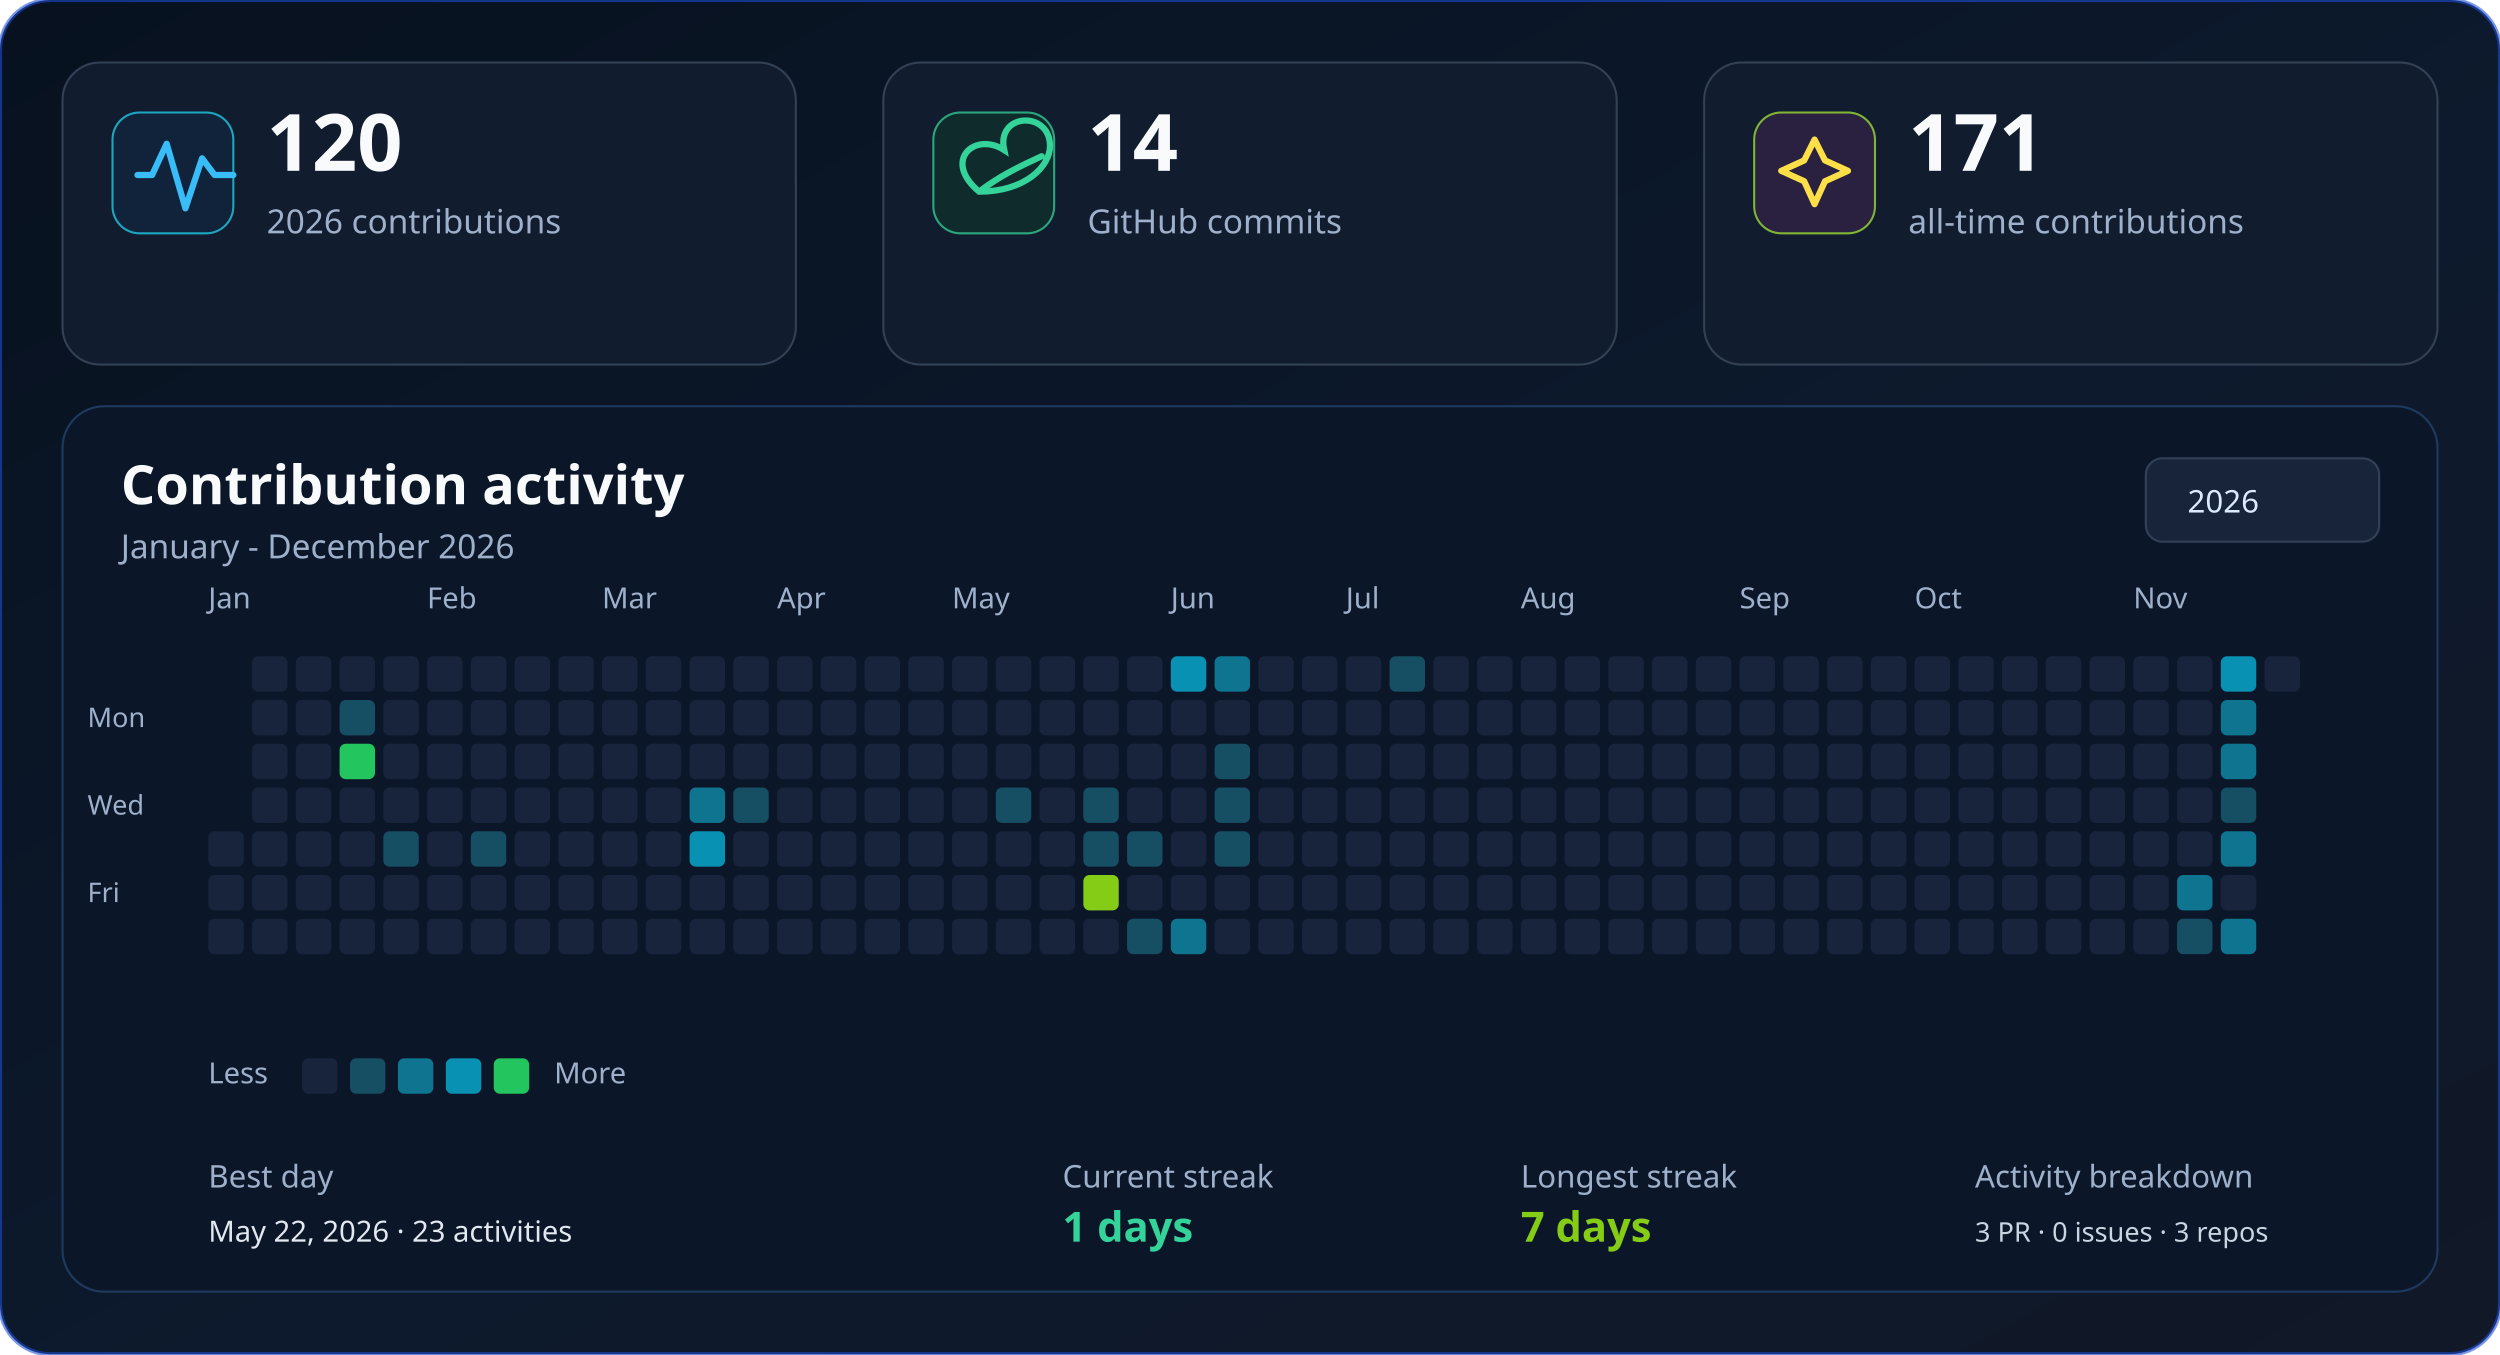
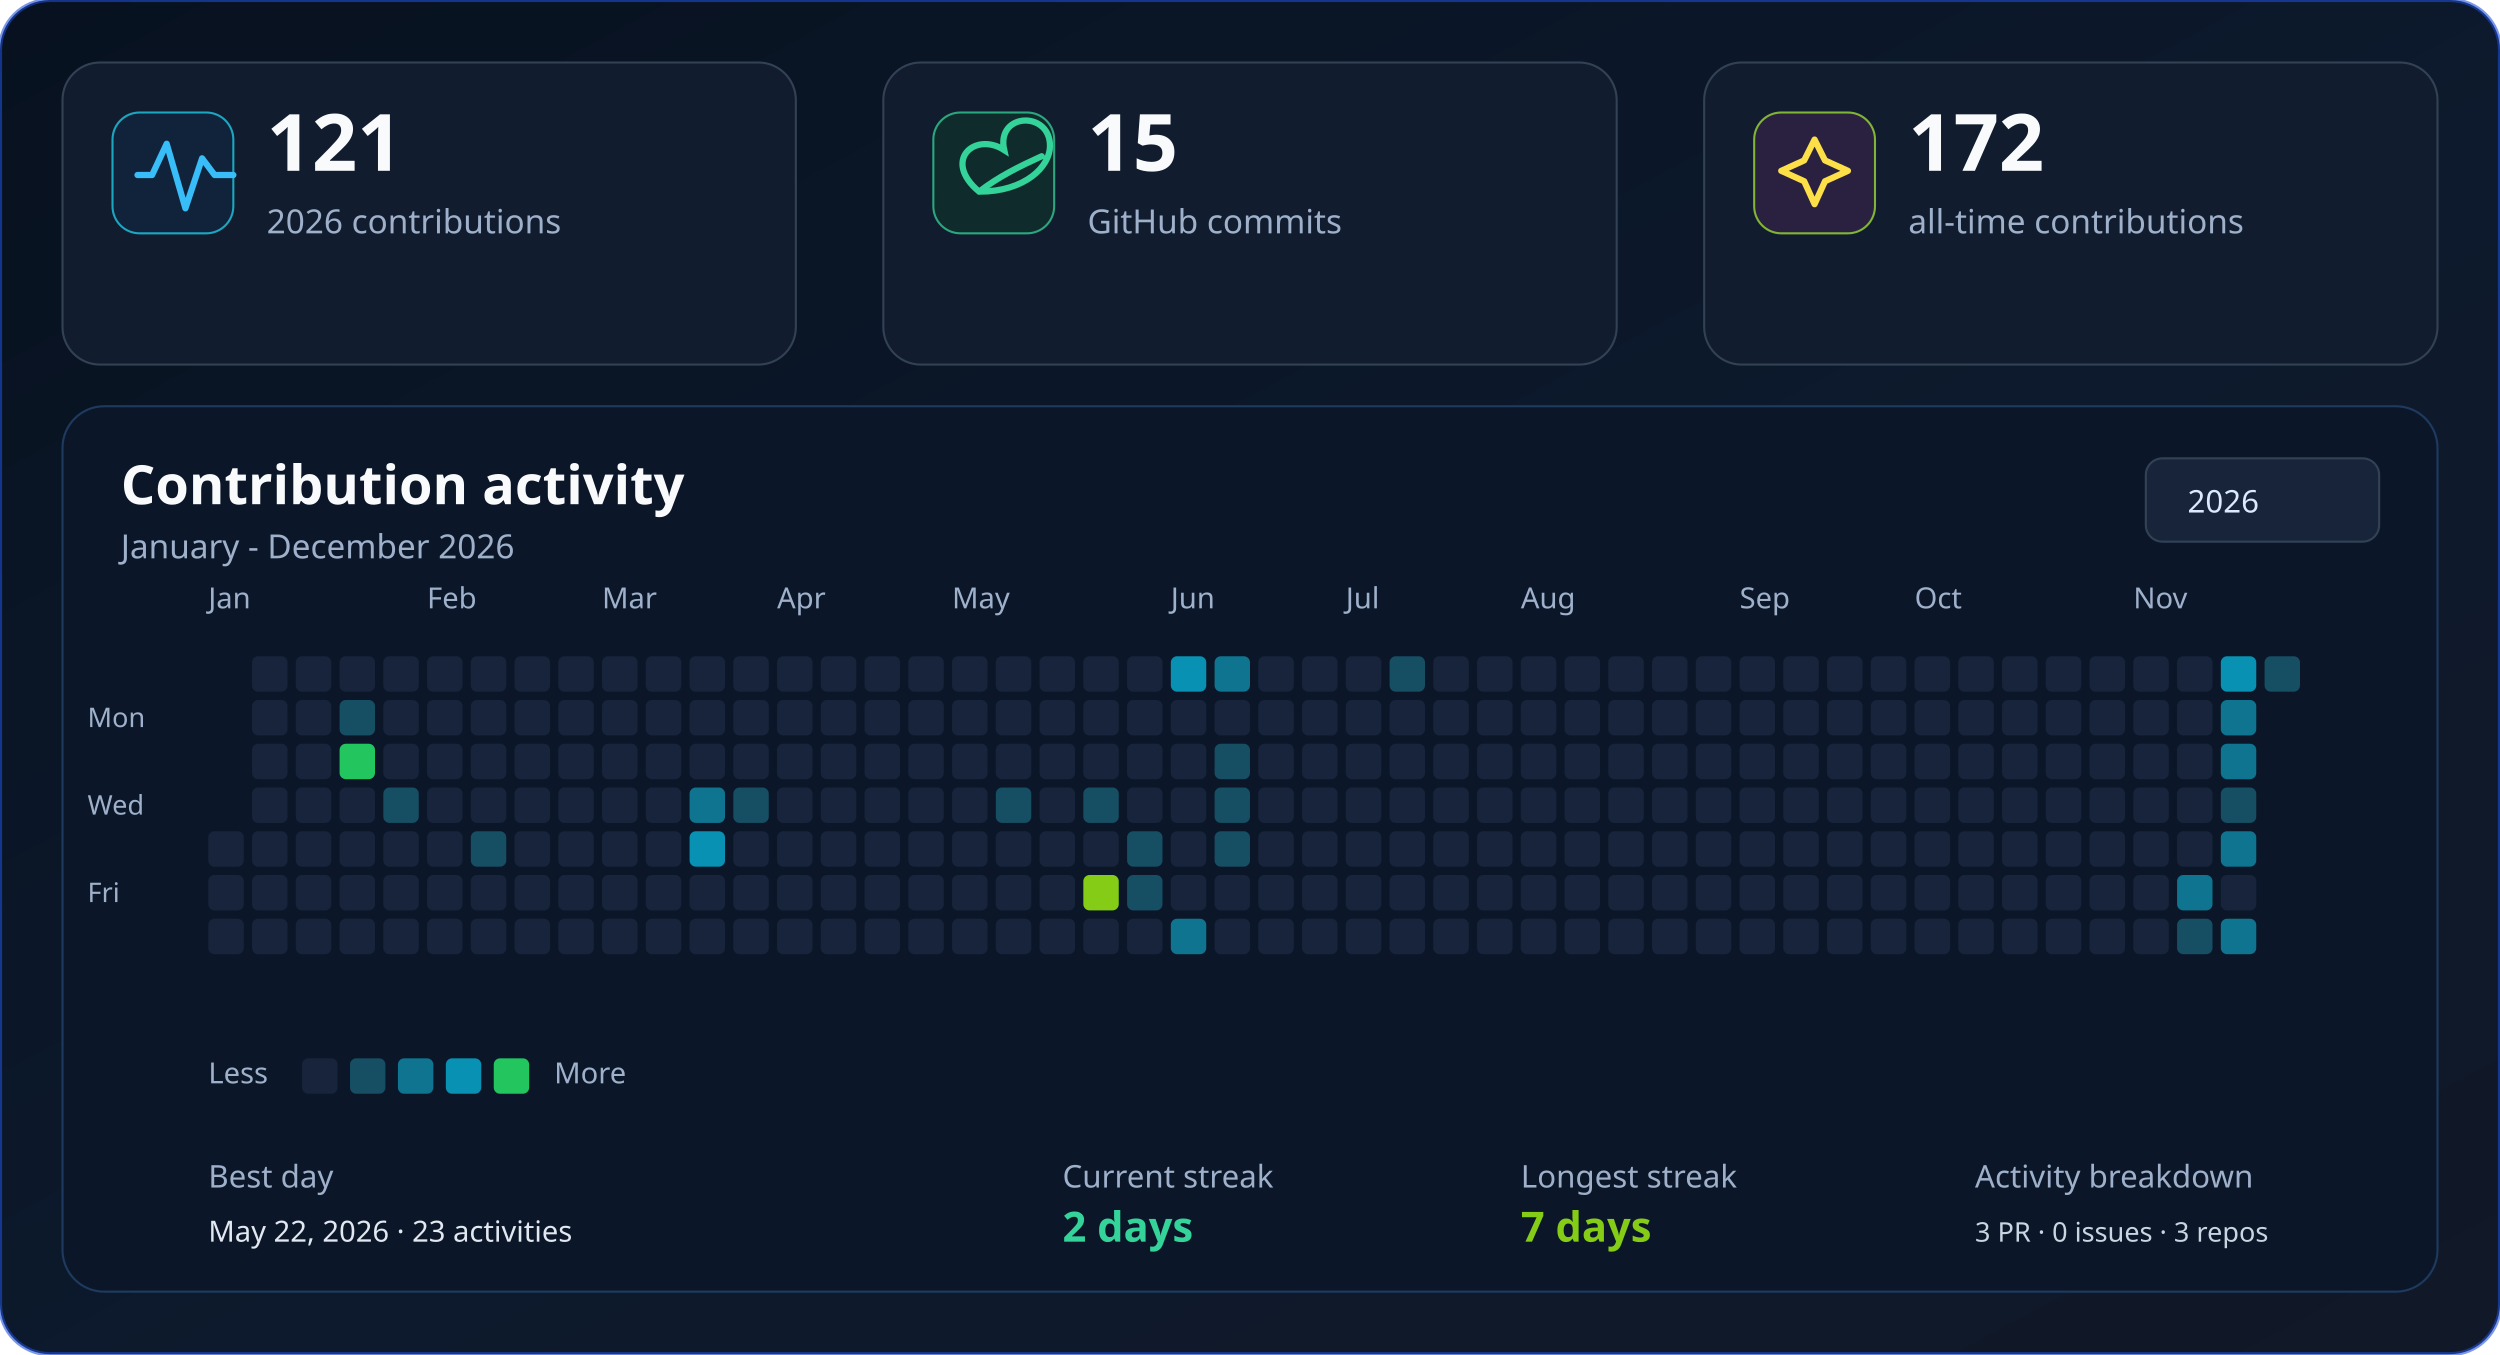
<svg xmlns="http://www.w3.org/2000/svg" width="1200" height="650" viewBox="0 0 1200 650" role="img" aria-labelledby="title desc">
  <defs>
    <linearGradient id="background" x1="0" y1="0" x2="1" y2="1">
      <stop stop-color="#07111f" />
      <stop offset=".55" stop-color="#0d1a2d" />
      <stop offset="1" stop-color="#111827" />
    </linearGradient>
    <linearGradient id="cyan" x1="0" y1="0" x2="1" y2="1">
      <stop stop-color="#22d3ee" />
      <stop offset="1" stop-color="#3b82f6" />
    </linearGradient>
  </defs>
  <rect width="1200" height="650" rx="24" fill="url(#background)" stroke="#1d4ed8" stroke-opacity=".58" stroke-width="2" />
  <g>
    <rect x="30" y="30" width="352" height="145" rx="18" fill="#111c2e" stroke="#334155" />
    <rect x="424" y="30" width="352" height="145" rx="18" fill="#111c2e" stroke="#334155" />
    <rect x="818" y="30" width="352" height="145" rx="18" fill="#111c2e" stroke="#334155" />
    <rect x="54" y="54" width="58" height="58" rx="13" fill="#10233a" stroke="#22d3ee" stroke-opacity=".75" />
    <path d="M66 84h7l7-15 9 31 8-24 6 8h9" fill="none" stroke="#38bdf8" stroke-width="3" stroke-linecap="round" stroke-linejoin="round" />
-     <text x="128" y="82" fill="#f8fafc" font-family="system-ui,sans-serif" font-size="38" font-weight="800">120</text>
+     <text x="128" y="82" fill="#f8fafc" font-family="system-ui,sans-serif" font-size="38" font-weight="800">121</text>
    <text x="128" y="112" fill="#9fb0ca" font-family="system-ui,sans-serif" font-size="16">2026 contributions</text>
    <rect x="448" y="54" width="58" height="58" rx="13" fill="#102b2b" stroke="#34d399" stroke-opacity=".75" />
    <path d="M470 92c-18-15-2-29 12-20-4-18 22-19 22-2 0 10-12 22-34 22zm0 0c9-7 19-12 30-17" fill="none" stroke="#34d399" stroke-width="3" stroke-linecap="round" />
-     <text x="522" y="82" fill="#f8fafc" font-family="system-ui,sans-serif" font-size="38" font-weight="800">14</text>
+     <text x="522" y="82" fill="#f8fafc" font-family="system-ui,sans-serif" font-size="38" font-weight="800">15</text>
    <text x="522" y="112" fill="#9fb0ca" font-family="system-ui,sans-serif" font-size="16">GitHub commits</text>
    <rect x="842" y="54" width="58" height="58" rx="13" fill="#2a2140" stroke="#a3e635" stroke-opacity=".75" />
    <path d="M871 67l5 10 11 5-11 5-5 11-5-11-11-5 11-5z" fill="none" stroke="#fde047" stroke-width="3" stroke-linejoin="round" />
-     <text x="916" y="82" fill="#f8fafc" font-family="system-ui,sans-serif" font-size="38" font-weight="800">171</text>
+     <text x="916" y="82" fill="#f8fafc" font-family="system-ui,sans-serif" font-size="38" font-weight="800">172</text>
    <text x="916" y="112" fill="#9fb0ca" font-family="system-ui,sans-serif" font-size="16">all-time contributions</text>
  </g>
  <rect x="30" y="195" width="1140" height="425" rx="20" fill="#0b1729" stroke="#1e3a5f" />
  <text x="58" y="242" fill="#f8fafc" font-family="system-ui,sans-serif" font-size="26" font-weight="800">Contribution activity</text>
  <text x="58" y="268" fill="#9fb0ca" font-family="system-ui,sans-serif" font-size="16">January - December 2026</text>
  <rect x="1030" y="220" width="112" height="40" rx="8" fill="#17243a" stroke="#334155" />
  <text x="1050" y="246" fill="#dbeafe" font-family="system-ui,sans-serif" font-size="15">2026</text>
  <text x="100" y="292" fill="#9fb0ca" font-family="system-ui,sans-serif" font-size="14">Jan</text>
  <text x="205" y="292" fill="#9fb0ca" font-family="system-ui,sans-serif" font-size="14">Feb</text>
  <text x="289" y="292" fill="#9fb0ca" font-family="system-ui,sans-serif" font-size="14">Mar</text>
  <text x="373" y="292" fill="#9fb0ca" font-family="system-ui,sans-serif" font-size="14">Apr</text>
  <text x="457" y="292" fill="#9fb0ca" font-family="system-ui,sans-serif" font-size="14">May</text>
  <text x="562" y="292" fill="#9fb0ca" font-family="system-ui,sans-serif" font-size="14">Jun</text>
  <text x="646" y="292" fill="#9fb0ca" font-family="system-ui,sans-serif" font-size="14">Jul</text>
  <text x="730" y="292" fill="#9fb0ca" font-family="system-ui,sans-serif" font-size="14">Aug</text>
  <text x="835" y="292" fill="#9fb0ca" font-family="system-ui,sans-serif" font-size="14">Sep</text>
  <text x="919" y="292" fill="#9fb0ca" font-family="system-ui,sans-serif" font-size="14">Oct</text>
  <text x="1024" y="292" fill="#9fb0ca" font-family="system-ui,sans-serif" font-size="14">Nov</text>
  <text x="42" y="349" fill="#9fb0ca" font-family="system-ui,sans-serif" font-size="13">Mon</text>
  <text x="42" y="391" fill="#9fb0ca" font-family="system-ui,sans-serif" font-size="13">Wed</text>
  <text x="42" y="433" fill="#9fb0ca" font-family="system-ui,sans-serif" font-size="13">Fri</text>
  <rect x="100" y="399" width="17" height="17" rx="3" fill="#18243b" />
  <rect x="100" y="420" width="17" height="17" rx="3" fill="#18243b" />
  <rect x="100" y="441" width="17" height="17" rx="3" fill="#18243b" />
  <rect x="121" y="315" width="17" height="17" rx="3" fill="#18243b" />
  <rect x="121" y="336" width="17" height="17" rx="3" fill="#18243b" />
  <rect x="121" y="357" width="17" height="17" rx="3" fill="#18243b" />
  <rect x="121" y="378" width="17" height="17" rx="3" fill="#18243b" />
  <rect x="121" y="399" width="17" height="17" rx="3" fill="#18243b" />
  <rect x="121" y="420" width="17" height="17" rx="3" fill="#18243b" />
  <rect x="121" y="441" width="17" height="17" rx="3" fill="#18243b" />
  <rect x="142" y="315" width="17" height="17" rx="3" fill="#18243b" />
  <rect x="142" y="336" width="17" height="17" rx="3" fill="#18243b" />
  <rect x="142" y="357" width="17" height="17" rx="3" fill="#18243b" />
  <rect x="142" y="378" width="17" height="17" rx="3" fill="#18243b" />
  <rect x="142" y="399" width="17" height="17" rx="3" fill="#18243b" />
  <rect x="142" y="420" width="17" height="17" rx="3" fill="#18243b" />
  <rect x="142" y="441" width="17" height="17" rx="3" fill="#18243b" />
  <rect x="163" y="315" width="17" height="17" rx="3" fill="#18243b" />
  <rect x="163" y="336" width="17" height="17" rx="3" fill="#164e63" />
  <rect x="163" y="357" width="17" height="17" rx="3" fill="#22c55e" />
  <rect x="163" y="378" width="17" height="17" rx="3" fill="#18243b" />
  <rect x="163" y="399" width="17" height="17" rx="3" fill="#18243b" />
  <rect x="163" y="420" width="17" height="17" rx="3" fill="#18243b" />
  <rect x="163" y="441" width="17" height="17" rx="3" fill="#18243b" />
  <rect x="184" y="315" width="17" height="17" rx="3" fill="#18243b" />
  <rect x="184" y="336" width="17" height="17" rx="3" fill="#18243b" />
  <rect x="184" y="357" width="17" height="17" rx="3" fill="#18243b" />
-   <rect x="184" y="378" width="17" height="17" rx="3" fill="#18243b" />
-   <rect x="184" y="399" width="17" height="17" rx="3" fill="#164e63" />
+   <rect x="184" y="378" width="17" height="17" rx="3" fill="#164e63" />
+   <rect x="184" y="399" width="17" height="17" rx="3" fill="#18243b" />
  <rect x="184" y="420" width="17" height="17" rx="3" fill="#18243b" />
  <rect x="184" y="441" width="17" height="17" rx="3" fill="#18243b" />
  <rect x="205" y="315" width="17" height="17" rx="3" fill="#18243b" />
  <rect x="205" y="336" width="17" height="17" rx="3" fill="#18243b" />
  <rect x="205" y="357" width="17" height="17" rx="3" fill="#18243b" />
  <rect x="205" y="378" width="17" height="17" rx="3" fill="#18243b" />
  <rect x="205" y="399" width="17" height="17" rx="3" fill="#18243b" />
  <rect x="205" y="420" width="17" height="17" rx="3" fill="#18243b" />
  <rect x="205" y="441" width="17" height="17" rx="3" fill="#18243b" />
  <rect x="226" y="315" width="17" height="17" rx="3" fill="#18243b" />
  <rect x="226" y="336" width="17" height="17" rx="3" fill="#18243b" />
  <rect x="226" y="357" width="17" height="17" rx="3" fill="#18243b" />
  <rect x="226" y="378" width="17" height="17" rx="3" fill="#18243b" />
  <rect x="226" y="399" width="17" height="17" rx="3" fill="#164e63" />
  <rect x="226" y="420" width="17" height="17" rx="3" fill="#18243b" />
  <rect x="226" y="441" width="17" height="17" rx="3" fill="#18243b" />
  <rect x="247" y="315" width="17" height="17" rx="3" fill="#18243b" />
  <rect x="247" y="336" width="17" height="17" rx="3" fill="#18243b" />
  <rect x="247" y="357" width="17" height="17" rx="3" fill="#18243b" />
  <rect x="247" y="378" width="17" height="17" rx="3" fill="#18243b" />
  <rect x="247" y="399" width="17" height="17" rx="3" fill="#18243b" />
  <rect x="247" y="420" width="17" height="17" rx="3" fill="#18243b" />
  <rect x="247" y="441" width="17" height="17" rx="3" fill="#18243b" />
  <rect x="268" y="315" width="17" height="17" rx="3" fill="#18243b" />
  <rect x="268" y="336" width="17" height="17" rx="3" fill="#18243b" />
  <rect x="268" y="357" width="17" height="17" rx="3" fill="#18243b" />
  <rect x="268" y="378" width="17" height="17" rx="3" fill="#18243b" />
  <rect x="268" y="399" width="17" height="17" rx="3" fill="#18243b" />
  <rect x="268" y="420" width="17" height="17" rx="3" fill="#18243b" />
  <rect x="268" y="441" width="17" height="17" rx="3" fill="#18243b" />
  <rect x="289" y="315" width="17" height="17" rx="3" fill="#18243b" />
  <rect x="289" y="336" width="17" height="17" rx="3" fill="#18243b" />
  <rect x="289" y="357" width="17" height="17" rx="3" fill="#18243b" />
  <rect x="289" y="378" width="17" height="17" rx="3" fill="#18243b" />
  <rect x="289" y="399" width="17" height="17" rx="3" fill="#18243b" />
  <rect x="289" y="420" width="17" height="17" rx="3" fill="#18243b" />
  <rect x="289" y="441" width="17" height="17" rx="3" fill="#18243b" />
  <rect x="310" y="315" width="17" height="17" rx="3" fill="#18243b" />
  <rect x="310" y="336" width="17" height="17" rx="3" fill="#18243b" />
  <rect x="310" y="357" width="17" height="17" rx="3" fill="#18243b" />
  <rect x="310" y="378" width="17" height="17" rx="3" fill="#18243b" />
  <rect x="310" y="399" width="17" height="17" rx="3" fill="#18243b" />
  <rect x="310" y="420" width="17" height="17" rx="3" fill="#18243b" />
  <rect x="310" y="441" width="17" height="17" rx="3" fill="#18243b" />
  <rect x="331" y="315" width="17" height="17" rx="3" fill="#18243b" />
  <rect x="331" y="336" width="17" height="17" rx="3" fill="#18243b" />
  <rect x="331" y="357" width="17" height="17" rx="3" fill="#18243b" />
  <rect x="331" y="378" width="17" height="17" rx="3" fill="#0e7490" />
  <rect x="331" y="399" width="17" height="17" rx="3" fill="#0891b2" />
  <rect x="331" y="420" width="17" height="17" rx="3" fill="#18243b" />
  <rect x="331" y="441" width="17" height="17" rx="3" fill="#18243b" />
  <rect x="352" y="315" width="17" height="17" rx="3" fill="#18243b" />
  <rect x="352" y="336" width="17" height="17" rx="3" fill="#18243b" />
  <rect x="352" y="357" width="17" height="17" rx="3" fill="#18243b" />
  <rect x="352" y="378" width="17" height="17" rx="3" fill="#164e63" />
  <rect x="352" y="399" width="17" height="17" rx="3" fill="#18243b" />
  <rect x="352" y="420" width="17" height="17" rx="3" fill="#18243b" />
  <rect x="352" y="441" width="17" height="17" rx="3" fill="#18243b" />
  <rect x="373" y="315" width="17" height="17" rx="3" fill="#18243b" />
  <rect x="373" y="336" width="17" height="17" rx="3" fill="#18243b" />
  <rect x="373" y="357" width="17" height="17" rx="3" fill="#18243b" />
  <rect x="373" y="378" width="17" height="17" rx="3" fill="#18243b" />
  <rect x="373" y="399" width="17" height="17" rx="3" fill="#18243b" />
  <rect x="373" y="420" width="17" height="17" rx="3" fill="#18243b" />
  <rect x="373" y="441" width="17" height="17" rx="3" fill="#18243b" />
  <rect x="394" y="315" width="17" height="17" rx="3" fill="#18243b" />
  <rect x="394" y="336" width="17" height="17" rx="3" fill="#18243b" />
  <rect x="394" y="357" width="17" height="17" rx="3" fill="#18243b" />
  <rect x="394" y="378" width="17" height="17" rx="3" fill="#18243b" />
  <rect x="394" y="399" width="17" height="17" rx="3" fill="#18243b" />
  <rect x="394" y="420" width="17" height="17" rx="3" fill="#18243b" />
  <rect x="394" y="441" width="17" height="17" rx="3" fill="#18243b" />
  <rect x="415" y="315" width="17" height="17" rx="3" fill="#18243b" />
  <rect x="415" y="336" width="17" height="17" rx="3" fill="#18243b" />
  <rect x="415" y="357" width="17" height="17" rx="3" fill="#18243b" />
  <rect x="415" y="378" width="17" height="17" rx="3" fill="#18243b" />
  <rect x="415" y="399" width="17" height="17" rx="3" fill="#18243b" />
  <rect x="415" y="420" width="17" height="17" rx="3" fill="#18243b" />
  <rect x="415" y="441" width="17" height="17" rx="3" fill="#18243b" />
  <rect x="436" y="315" width="17" height="17" rx="3" fill="#18243b" />
  <rect x="436" y="336" width="17" height="17" rx="3" fill="#18243b" />
  <rect x="436" y="357" width="17" height="17" rx="3" fill="#18243b" />
  <rect x="436" y="378" width="17" height="17" rx="3" fill="#18243b" />
  <rect x="436" y="399" width="17" height="17" rx="3" fill="#18243b" />
  <rect x="436" y="420" width="17" height="17" rx="3" fill="#18243b" />
  <rect x="436" y="441" width="17" height="17" rx="3" fill="#18243b" />
  <rect x="457" y="315" width="17" height="17" rx="3" fill="#18243b" />
  <rect x="457" y="336" width="17" height="17" rx="3" fill="#18243b" />
  <rect x="457" y="357" width="17" height="17" rx="3" fill="#18243b" />
  <rect x="457" y="378" width="17" height="17" rx="3" fill="#18243b" />
  <rect x="457" y="399" width="17" height="17" rx="3" fill="#18243b" />
  <rect x="457" y="420" width="17" height="17" rx="3" fill="#18243b" />
  <rect x="457" y="441" width="17" height="17" rx="3" fill="#18243b" />
  <rect x="478" y="315" width="17" height="17" rx="3" fill="#18243b" />
  <rect x="478" y="336" width="17" height="17" rx="3" fill="#18243b" />
  <rect x="478" y="357" width="17" height="17" rx="3" fill="#18243b" />
  <rect x="478" y="378" width="17" height="17" rx="3" fill="#164e63" />
  <rect x="478" y="399" width="17" height="17" rx="3" fill="#18243b" />
  <rect x="478" y="420" width="17" height="17" rx="3" fill="#18243b" />
  <rect x="478" y="441" width="17" height="17" rx="3" fill="#18243b" />
  <rect x="499" y="315" width="17" height="17" rx="3" fill="#18243b" />
  <rect x="499" y="336" width="17" height="17" rx="3" fill="#18243b" />
  <rect x="499" y="357" width="17" height="17" rx="3" fill="#18243b" />
  <rect x="499" y="378" width="17" height="17" rx="3" fill="#18243b" />
  <rect x="499" y="399" width="17" height="17" rx="3" fill="#18243b" />
  <rect x="499" y="420" width="17" height="17" rx="3" fill="#18243b" />
  <rect x="499" y="441" width="17" height="17" rx="3" fill="#18243b" />
  <rect x="520" y="315" width="17" height="17" rx="3" fill="#18243b" />
  <rect x="520" y="336" width="17" height="17" rx="3" fill="#18243b" />
  <rect x="520" y="357" width="17" height="17" rx="3" fill="#18243b" />
  <rect x="520" y="378" width="17" height="17" rx="3" fill="#164e63" />
-   <rect x="520" y="399" width="17" height="17" rx="3" fill="#164e63" />
+   <rect x="520" y="399" width="17" height="17" rx="3" fill="#18243b" />
  <rect x="520" y="420" width="17" height="17" rx="3" fill="#84cc16" />
  <rect x="520" y="441" width="17" height="17" rx="3" fill="#18243b" />
  <rect x="541" y="315" width="17" height="17" rx="3" fill="#18243b" />
  <rect x="541" y="336" width="17" height="17" rx="3" fill="#18243b" />
  <rect x="541" y="357" width="17" height="17" rx="3" fill="#18243b" />
  <rect x="541" y="378" width="17" height="17" rx="3" fill="#18243b" />
  <rect x="541" y="399" width="17" height="17" rx="3" fill="#164e63" />
-   <rect x="541" y="420" width="17" height="17" rx="3" fill="#18243b" />
-   <rect x="541" y="441" width="17" height="17" rx="3" fill="#164e63" />
+   <rect x="541" y="420" width="17" height="17" rx="3" fill="#164e63" />
+   <rect x="541" y="441" width="17" height="17" rx="3" fill="#18243b" />
  <rect x="562" y="315" width="17" height="17" rx="3" fill="#0891b2" />
  <rect x="562" y="336" width="17" height="17" rx="3" fill="#18243b" />
  <rect x="562" y="357" width="17" height="17" rx="3" fill="#18243b" />
  <rect x="562" y="378" width="17" height="17" rx="3" fill="#18243b" />
  <rect x="562" y="399" width="17" height="17" rx="3" fill="#18243b" />
  <rect x="562" y="420" width="17" height="17" rx="3" fill="#18243b" />
  <rect x="562" y="441" width="17" height="17" rx="3" fill="#0e7490" />
  <rect x="583" y="315" width="17" height="17" rx="3" fill="#0e7490" />
  <rect x="583" y="336" width="17" height="17" rx="3" fill="#18243b" />
  <rect x="583" y="357" width="17" height="17" rx="3" fill="#164e63" />
  <rect x="583" y="378" width="17" height="17" rx="3" fill="#164e63" />
  <rect x="583" y="399" width="17" height="17" rx="3" fill="#164e63" />
  <rect x="583" y="420" width="17" height="17" rx="3" fill="#18243b" />
  <rect x="583" y="441" width="17" height="17" rx="3" fill="#18243b" />
  <rect x="604" y="315" width="17" height="17" rx="3" fill="#18243b" />
  <rect x="604" y="336" width="17" height="17" rx="3" fill="#18243b" />
  <rect x="604" y="357" width="17" height="17" rx="3" fill="#18243b" />
  <rect x="604" y="378" width="17" height="17" rx="3" fill="#18243b" />
  <rect x="604" y="399" width="17" height="17" rx="3" fill="#18243b" />
  <rect x="604" y="420" width="17" height="17" rx="3" fill="#18243b" />
  <rect x="604" y="441" width="17" height="17" rx="3" fill="#18243b" />
  <rect x="625" y="315" width="17" height="17" rx="3" fill="#18243b" />
  <rect x="625" y="336" width="17" height="17" rx="3" fill="#18243b" />
  <rect x="625" y="357" width="17" height="17" rx="3" fill="#18243b" />
  <rect x="625" y="378" width="17" height="17" rx="3" fill="#18243b" />
  <rect x="625" y="399" width="17" height="17" rx="3" fill="#18243b" />
  <rect x="625" y="420" width="17" height="17" rx="3" fill="#18243b" />
  <rect x="625" y="441" width="17" height="17" rx="3" fill="#18243b" />
  <rect x="646" y="315" width="17" height="17" rx="3" fill="#18243b" />
  <rect x="646" y="336" width="17" height="17" rx="3" fill="#18243b" />
  <rect x="646" y="357" width="17" height="17" rx="3" fill="#18243b" />
  <rect x="646" y="378" width="17" height="17" rx="3" fill="#18243b" />
  <rect x="646" y="399" width="17" height="17" rx="3" fill="#18243b" />
  <rect x="646" y="420" width="17" height="17" rx="3" fill="#18243b" />
  <rect x="646" y="441" width="17" height="17" rx="3" fill="#18243b" />
  <rect x="667" y="315" width="17" height="17" rx="3" fill="#164e63" />
  <rect x="667" y="336" width="17" height="17" rx="3" fill="#18243b" />
  <rect x="667" y="357" width="17" height="17" rx="3" fill="#18243b" />
  <rect x="667" y="378" width="17" height="17" rx="3" fill="#18243b" />
  <rect x="667" y="399" width="17" height="17" rx="3" fill="#18243b" />
  <rect x="667" y="420" width="17" height="17" rx="3" fill="#18243b" />
  <rect x="667" y="441" width="17" height="17" rx="3" fill="#18243b" />
  <rect x="688" y="315" width="17" height="17" rx="3" fill="#18243b" />
  <rect x="688" y="336" width="17" height="17" rx="3" fill="#18243b" />
  <rect x="688" y="357" width="17" height="17" rx="3" fill="#18243b" />
  <rect x="688" y="378" width="17" height="17" rx="3" fill="#18243b" />
  <rect x="688" y="399" width="17" height="17" rx="3" fill="#18243b" />
  <rect x="688" y="420" width="17" height="17" rx="3" fill="#18243b" />
  <rect x="688" y="441" width="17" height="17" rx="3" fill="#18243b" />
  <rect x="709" y="315" width="17" height="17" rx="3" fill="#18243b" />
  <rect x="709" y="336" width="17" height="17" rx="3" fill="#18243b" />
  <rect x="709" y="357" width="17" height="17" rx="3" fill="#18243b" />
  <rect x="709" y="378" width="17" height="17" rx="3" fill="#18243b" />
  <rect x="709" y="399" width="17" height="17" rx="3" fill="#18243b" />
  <rect x="709" y="420" width="17" height="17" rx="3" fill="#18243b" />
  <rect x="709" y="441" width="17" height="17" rx="3" fill="#18243b" />
  <rect x="730" y="315" width="17" height="17" rx="3" fill="#18243b" />
  <rect x="730" y="336" width="17" height="17" rx="3" fill="#18243b" />
  <rect x="730" y="357" width="17" height="17" rx="3" fill="#18243b" />
  <rect x="730" y="378" width="17" height="17" rx="3" fill="#18243b" />
  <rect x="730" y="399" width="17" height="17" rx="3" fill="#18243b" />
  <rect x="730" y="420" width="17" height="17" rx="3" fill="#18243b" />
  <rect x="730" y="441" width="17" height="17" rx="3" fill="#18243b" />
  <rect x="751" y="315" width="17" height="17" rx="3" fill="#18243b" />
  <rect x="751" y="336" width="17" height="17" rx="3" fill="#18243b" />
  <rect x="751" y="357" width="17" height="17" rx="3" fill="#18243b" />
  <rect x="751" y="378" width="17" height="17" rx="3" fill="#18243b" />
  <rect x="751" y="399" width="17" height="17" rx="3" fill="#18243b" />
  <rect x="751" y="420" width="17" height="17" rx="3" fill="#18243b" />
  <rect x="751" y="441" width="17" height="17" rx="3" fill="#18243b" />
  <rect x="772" y="315" width="17" height="17" rx="3" fill="#18243b" />
  <rect x="772" y="336" width="17" height="17" rx="3" fill="#18243b" />
  <rect x="772" y="357" width="17" height="17" rx="3" fill="#18243b" />
  <rect x="772" y="378" width="17" height="17" rx="3" fill="#18243b" />
  <rect x="772" y="399" width="17" height="17" rx="3" fill="#18243b" />
  <rect x="772" y="420" width="17" height="17" rx="3" fill="#18243b" />
  <rect x="772" y="441" width="17" height="17" rx="3" fill="#18243b" />
  <rect x="793" y="315" width="17" height="17" rx="3" fill="#18243b" />
  <rect x="793" y="336" width="17" height="17" rx="3" fill="#18243b" />
  <rect x="793" y="357" width="17" height="17" rx="3" fill="#18243b" />
  <rect x="793" y="378" width="17" height="17" rx="3" fill="#18243b" />
  <rect x="793" y="399" width="17" height="17" rx="3" fill="#18243b" />
  <rect x="793" y="420" width="17" height="17" rx="3" fill="#18243b" />
  <rect x="793" y="441" width="17" height="17" rx="3" fill="#18243b" />
  <rect x="814" y="315" width="17" height="17" rx="3" fill="#18243b" />
  <rect x="814" y="336" width="17" height="17" rx="3" fill="#18243b" />
  <rect x="814" y="357" width="17" height="17" rx="3" fill="#18243b" />
  <rect x="814" y="378" width="17" height="17" rx="3" fill="#18243b" />
  <rect x="814" y="399" width="17" height="17" rx="3" fill="#18243b" />
  <rect x="814" y="420" width="17" height="17" rx="3" fill="#18243b" />
  <rect x="814" y="441" width="17" height="17" rx="3" fill="#18243b" />
  <rect x="835" y="315" width="17" height="17" rx="3" fill="#18243b" />
  <rect x="835" y="336" width="17" height="17" rx="3" fill="#18243b" />
  <rect x="835" y="357" width="17" height="17" rx="3" fill="#18243b" />
  <rect x="835" y="378" width="17" height="17" rx="3" fill="#18243b" />
  <rect x="835" y="399" width="17" height="17" rx="3" fill="#18243b" />
  <rect x="835" y="420" width="17" height="17" rx="3" fill="#18243b" />
  <rect x="835" y="441" width="17" height="17" rx="3" fill="#18243b" />
  <rect x="856" y="315" width="17" height="17" rx="3" fill="#18243b" />
  <rect x="856" y="336" width="17" height="17" rx="3" fill="#18243b" />
  <rect x="856" y="357" width="17" height="17" rx="3" fill="#18243b" />
  <rect x="856" y="378" width="17" height="17" rx="3" fill="#18243b" />
  <rect x="856" y="399" width="17" height="17" rx="3" fill="#18243b" />
  <rect x="856" y="420" width="17" height="17" rx="3" fill="#18243b" />
  <rect x="856" y="441" width="17" height="17" rx="3" fill="#18243b" />
  <rect x="877" y="315" width="17" height="17" rx="3" fill="#18243b" />
  <rect x="877" y="336" width="17" height="17" rx="3" fill="#18243b" />
  <rect x="877" y="357" width="17" height="17" rx="3" fill="#18243b" />
  <rect x="877" y="378" width="17" height="17" rx="3" fill="#18243b" />
  <rect x="877" y="399" width="17" height="17" rx="3" fill="#18243b" />
  <rect x="877" y="420" width="17" height="17" rx="3" fill="#18243b" />
  <rect x="877" y="441" width="17" height="17" rx="3" fill="#18243b" />
  <rect x="898" y="315" width="17" height="17" rx="3" fill="#18243b" />
  <rect x="898" y="336" width="17" height="17" rx="3" fill="#18243b" />
  <rect x="898" y="357" width="17" height="17" rx="3" fill="#18243b" />
  <rect x="898" y="378" width="17" height="17" rx="3" fill="#18243b" />
  <rect x="898" y="399" width="17" height="17" rx="3" fill="#18243b" />
  <rect x="898" y="420" width="17" height="17" rx="3" fill="#18243b" />
  <rect x="898" y="441" width="17" height="17" rx="3" fill="#18243b" />
  <rect x="919" y="315" width="17" height="17" rx="3" fill="#18243b" />
  <rect x="919" y="336" width="17" height="17" rx="3" fill="#18243b" />
  <rect x="919" y="357" width="17" height="17" rx="3" fill="#18243b" />
  <rect x="919" y="378" width="17" height="17" rx="3" fill="#18243b" />
  <rect x="919" y="399" width="17" height="17" rx="3" fill="#18243b" />
  <rect x="919" y="420" width="17" height="17" rx="3" fill="#18243b" />
  <rect x="919" y="441" width="17" height="17" rx="3" fill="#18243b" />
  <rect x="940" y="315" width="17" height="17" rx="3" fill="#18243b" />
  <rect x="940" y="336" width="17" height="17" rx="3" fill="#18243b" />
  <rect x="940" y="357" width="17" height="17" rx="3" fill="#18243b" />
  <rect x="940" y="378" width="17" height="17" rx="3" fill="#18243b" />
  <rect x="940" y="399" width="17" height="17" rx="3" fill="#18243b" />
  <rect x="940" y="420" width="17" height="17" rx="3" fill="#18243b" />
  <rect x="940" y="441" width="17" height="17" rx="3" fill="#18243b" />
  <rect x="961" y="315" width="17" height="17" rx="3" fill="#18243b" />
  <rect x="961" y="336" width="17" height="17" rx="3" fill="#18243b" />
  <rect x="961" y="357" width="17" height="17" rx="3" fill="#18243b" />
  <rect x="961" y="378" width="17" height="17" rx="3" fill="#18243b" />
  <rect x="961" y="399" width="17" height="17" rx="3" fill="#18243b" />
  <rect x="961" y="420" width="17" height="17" rx="3" fill="#18243b" />
  <rect x="961" y="441" width="17" height="17" rx="3" fill="#18243b" />
  <rect x="982" y="315" width="17" height="17" rx="3" fill="#18243b" />
  <rect x="982" y="336" width="17" height="17" rx="3" fill="#18243b" />
  <rect x="982" y="357" width="17" height="17" rx="3" fill="#18243b" />
  <rect x="982" y="378" width="17" height="17" rx="3" fill="#18243b" />
  <rect x="982" y="399" width="17" height="17" rx="3" fill="#18243b" />
  <rect x="982" y="420" width="17" height="17" rx="3" fill="#18243b" />
  <rect x="982" y="441" width="17" height="17" rx="3" fill="#18243b" />
  <rect x="1003" y="315" width="17" height="17" rx="3" fill="#18243b" />
  <rect x="1003" y="336" width="17" height="17" rx="3" fill="#18243b" />
  <rect x="1003" y="357" width="17" height="17" rx="3" fill="#18243b" />
  <rect x="1003" y="378" width="17" height="17" rx="3" fill="#18243b" />
  <rect x="1003" y="399" width="17" height="17" rx="3" fill="#18243b" />
  <rect x="1003" y="420" width="17" height="17" rx="3" fill="#18243b" />
  <rect x="1003" y="441" width="17" height="17" rx="3" fill="#18243b" />
  <rect x="1024" y="315" width="17" height="17" rx="3" fill="#18243b" />
  <rect x="1024" y="336" width="17" height="17" rx="3" fill="#18243b" />
  <rect x="1024" y="357" width="17" height="17" rx="3" fill="#18243b" />
  <rect x="1024" y="378" width="17" height="17" rx="3" fill="#18243b" />
  <rect x="1024" y="399" width="17" height="17" rx="3" fill="#18243b" />
  <rect x="1024" y="420" width="17" height="17" rx="3" fill="#18243b" />
  <rect x="1024" y="441" width="17" height="17" rx="3" fill="#18243b" />
  <rect x="1045" y="315" width="17" height="17" rx="3" fill="#18243b" />
  <rect x="1045" y="336" width="17" height="17" rx="3" fill="#18243b" />
  <rect x="1045" y="357" width="17" height="17" rx="3" fill="#18243b" />
  <rect x="1045" y="378" width="17" height="17" rx="3" fill="#18243b" />
  <rect x="1045" y="399" width="17" height="17" rx="3" fill="#18243b" />
  <rect x="1045" y="420" width="17" height="17" rx="3" fill="#0e7490" />
  <rect x="1045" y="441" width="17" height="17" rx="3" fill="#164e63" />
  <rect x="1066" y="315" width="17" height="17" rx="3" fill="#0891b2" />
  <rect x="1066" y="336" width="17" height="17" rx="3" fill="#0e7490" />
  <rect x="1066" y="357" width="17" height="17" rx="3" fill="#0e7490" />
  <rect x="1066" y="378" width="17" height="17" rx="3" fill="#164e63" />
  <rect x="1066" y="399" width="17" height="17" rx="3" fill="#0e7490" />
  <rect x="1066" y="420" width="17" height="17" rx="3" fill="#18243b" />
  <rect x="1066" y="441" width="17" height="17" rx="3" fill="#0e7490" />
-   <rect x="1087" y="315" width="17" height="17" rx="3" fill="#18243b" />
+   <rect x="1087" y="315" width="17" height="17" rx="3" fill="#164e63" />
  <text x="100" y="520" fill="#9fb0ca" font-family="system-ui,sans-serif" font-size="14">Less</text>
  <rect x="145" y="508" width="17" height="17" rx="3" fill="#18243b" />
  <rect x="168" y="508" width="17" height="17" rx="3" fill="#164e63" />
  <rect x="191" y="508" width="17" height="17" rx="3" fill="#0e7490" />
  <rect x="214" y="508" width="17" height="17" rx="3" fill="#0891b2" />
  <rect x="237" y="508" width="17" height="17" rx="3" fill="#22c55e" />
  <text x="266" y="520" fill="#9fb0ca" font-family="system-ui,sans-serif" font-size="14">More</text>
  <text x="100" y="570" fill="#9fb0ca" font-family="system-ui,sans-serif" font-size="15">Best day</text>
  <text x="100" y="596" fill="#e2e8f0" font-family="system-ui,sans-serif" font-size="14">May 22, 2026 · 23 activities</text>
  <text x="510" y="570" fill="#9fb0ca" font-family="system-ui,sans-serif" font-size="15">Current streak</text>
-   <text x="510" y="596" fill="#34d399" font-family="system-ui,sans-serif" font-size="20" font-weight="800">1 days</text>
+   <text x="510" y="596" fill="#34d399" font-family="system-ui,sans-serif" font-size="20" font-weight="800">2 days</text>
  <text x="730" y="570" fill="#9fb0ca" font-family="system-ui,sans-serif" font-size="15">Longest streak</text>
  <text x="730" y="596" fill="#84cc16" font-family="system-ui,sans-serif" font-size="20" font-weight="800">7 days</text>
  <text x="948" y="570" fill="#9fb0ca" font-family="system-ui,sans-serif" font-size="15">Activity breakdown</text>
  <text x="948" y="596" fill="#cbd5e1" font-family="system-ui,sans-serif" font-size="13">3 PR · 0 issues · 3 repos</text>
</svg>
